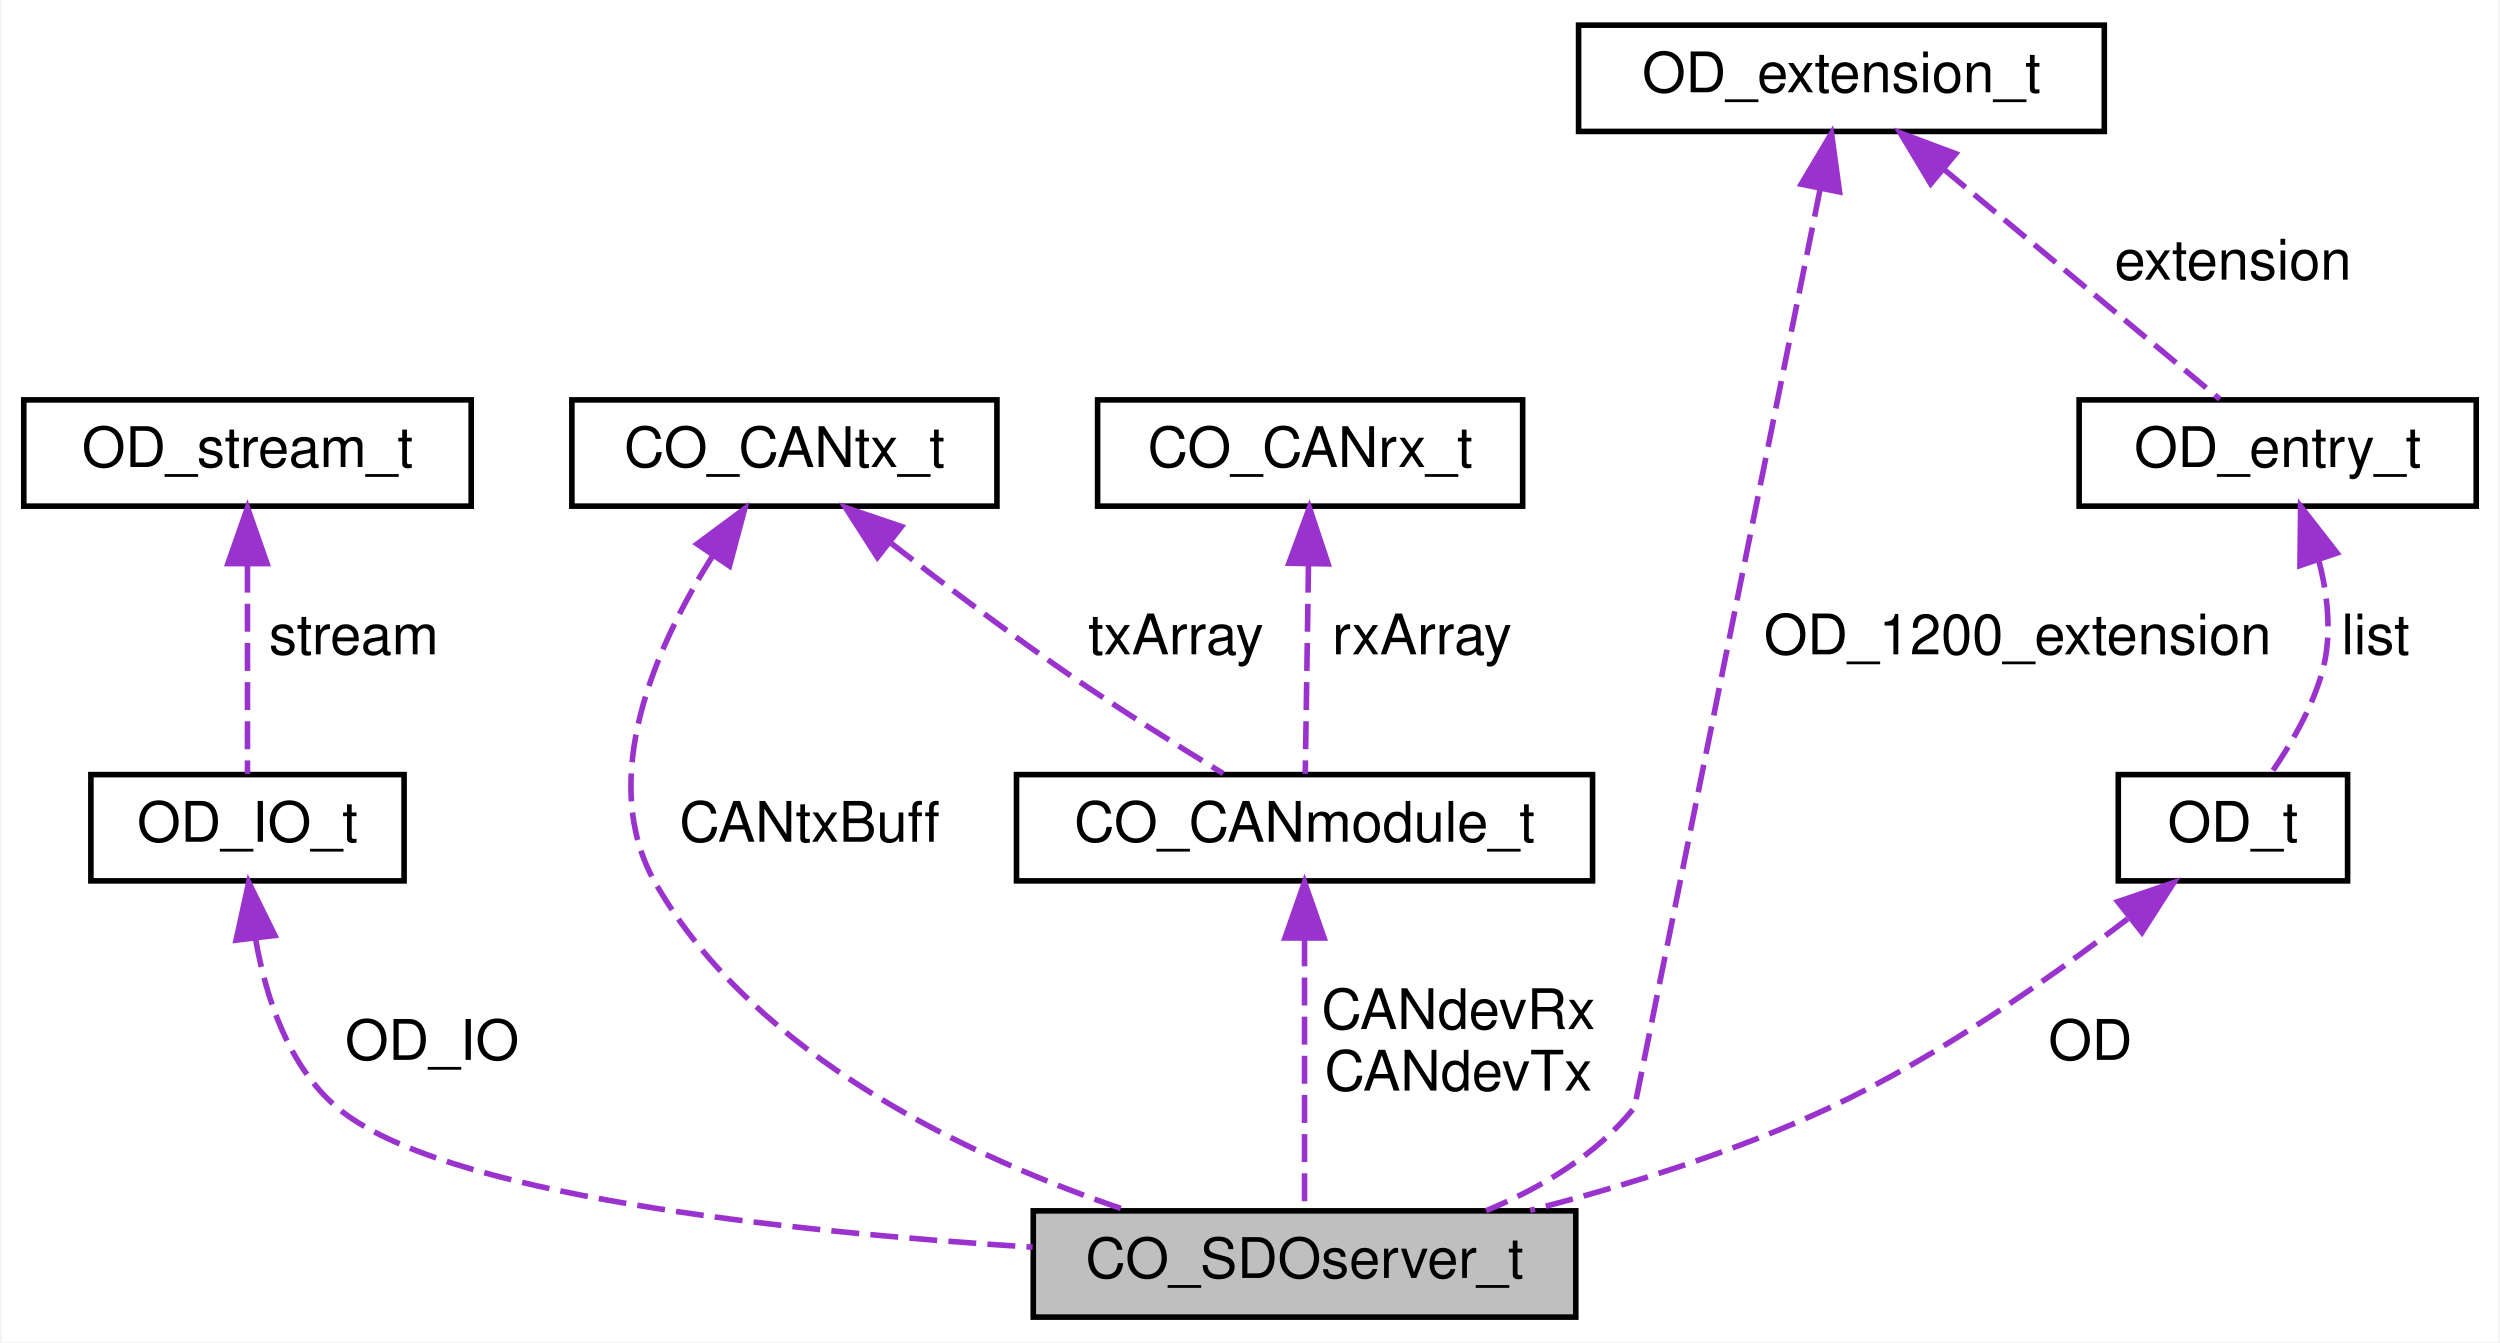
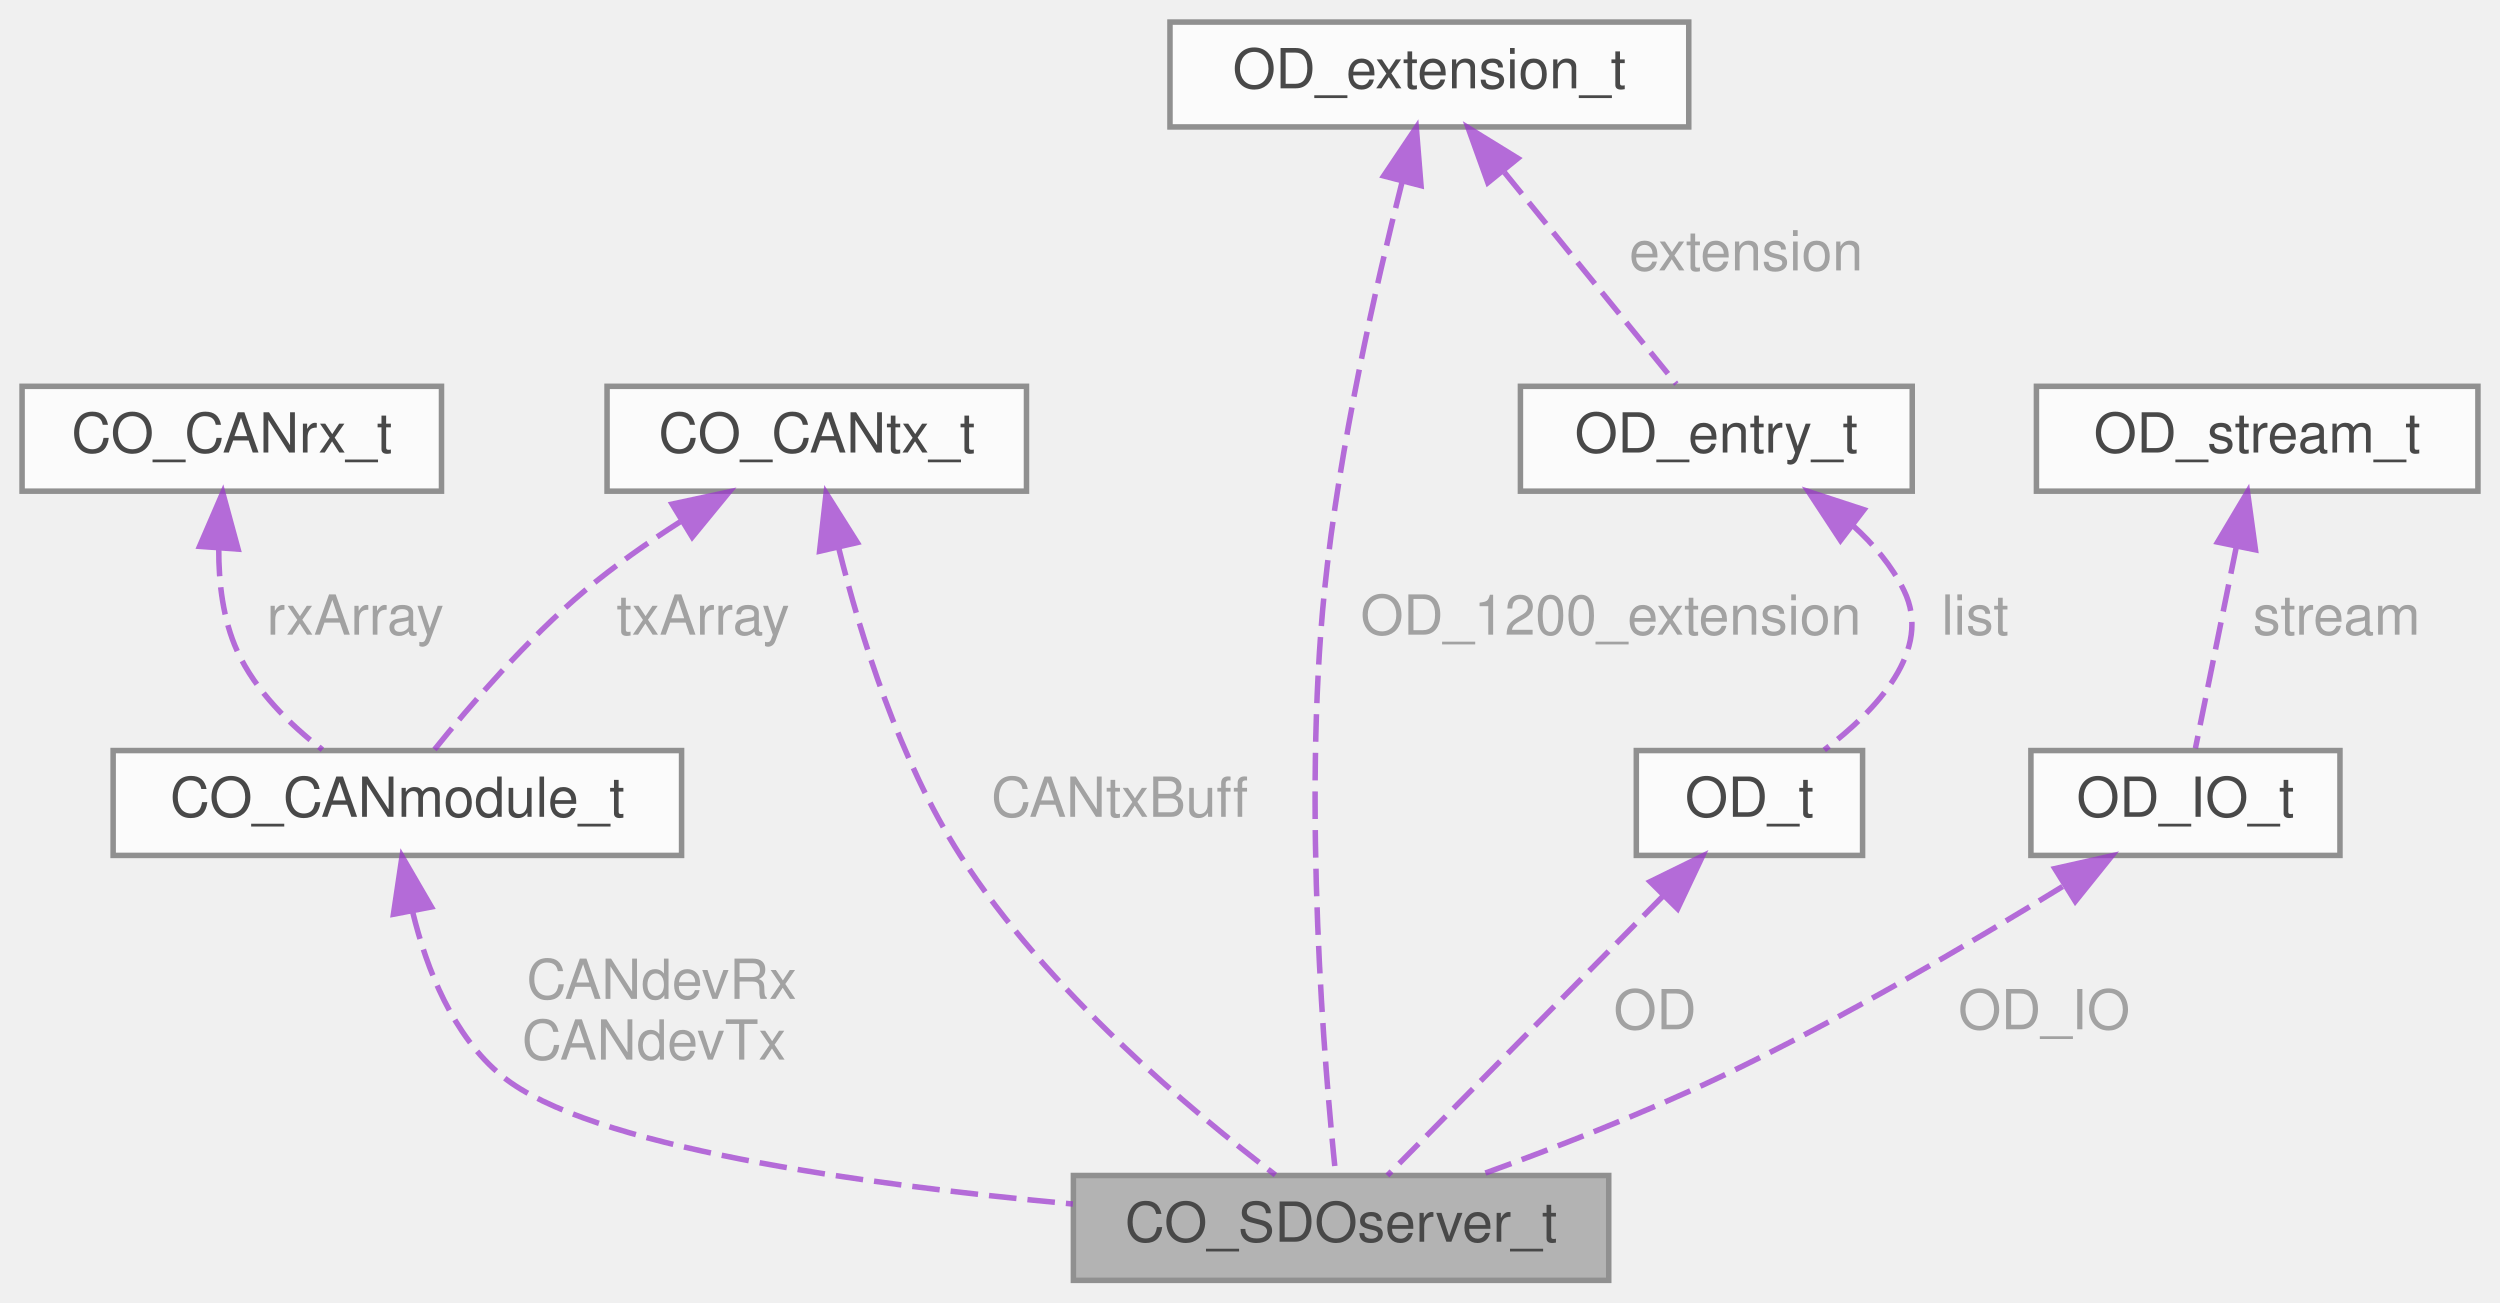
- <svg xmlns="http://www.w3.org/2000/svg" xmlns:xlink="http://www.w3.org/1999/xlink" width="447pt" height="240pt" viewBox="0.00 0.00 446.50 240.00">
-   <g id="graph0" class="graph" transform="scale(1 1) rotate(0) translate(4 236)">
-     <polygon fill="white" stroke="transparent" points="-4,4 -4,-236 442.5,-236 442.5,4 -4,4" />
-     <g id="node1" class="node">
-       <g id="a_node1">
-         <a xlink:title="SDO server object.">
-           <polygon fill="#bfbfbf" stroke="black" points="180.5,-0.5 180.5,-19.5 277.5,-19.5 277.5,-0.5 180.5,-0.5" />
-           <text text-anchor="middle" x="229" y="-7.5" font-family="Helvetica,sans-Serif" font-size="10.00">CO_SDOserver_t</text>
-         </a>
+ <svg xmlns="http://www.w3.org/2000/svg" xmlns:xlink="http://www.w3.org/1999/xlink" width="453pt" height="236pt" viewBox="0.00 0.00 453.00 236.00">
+   <svg id="main" version="1.1" xml:space="preserve">
+     <style type="text/css">
+ .node, .edge {opacity: 0.7;}
+ .node.selected, .edge.selected {opacity: 1;}
+ .edge:hover path { stroke: red; }
+ .edge:hover polygon { stroke: red; fill: red; }
+ </style>
+     <svg id="graph" class="graph">
+       <g id="graph0" class="graph" transform="scale(1 1) rotate(0) translate(4 232)">
+         <g id="Node000001" class="node">
+           <g id="a_Node000001">
+             <a xlink:title="SDO server object.">
+               <polygon fill="#999999" stroke="#666666" points="287.5,-19 190.5,-19 190.5,0 287.5,0 287.5,-19" />
+               <text text-anchor="middle" x="239" y="-7" font-family="Helvetica,sans-Serif" font-size="10.00">CO_SDOserver_t</text>
+             </a>
+           </g>
+         </g>
+         <g id="Node000002" class="node">
+           <g id="a_Node000002">
+             <a xlink:href="structCO__CANmodule__t.html" target="_top" xlink:title="Complete CAN module object.">
+               <polygon fill="white" stroke="#666666" points="119.5,-96 16.5,-96 16.5,-77 119.5,-77 119.5,-96" />
+               <text text-anchor="middle" x="68" y="-84" font-family="Helvetica,sans-Serif" font-size="10.00">CO_CANmodule_t</text>
+             </a>
+           </g>
+         </g>
+         <g id="edge1_Node000001_Node000002" class="edge">
+           <g id="a_edge1_Node000001_Node000002">
+             <a xlink:title=" ">
+               <path fill="none" stroke="#9a32cd" stroke-dasharray="5,2" d="M70.79,-66.69C73.3,-56.41 78.05,-44.31 87,-37 102.56,-24.29 152.07,-17.38 190.4,-13.83" />
+               <polygon fill="#9a32cd" stroke="#9a32cd" points="67.29,-66.34 68.85,-76.82 74.17,-67.66 67.29,-66.34" />
+             </a>
+           </g>
+           <text text-anchor="middle" x="114.5" y="-51" font-family="Helvetica,sans-Serif" font-size="10.00" fill="grey"> CANdevRx</text>
+           <text text-anchor="middle" x="114.5" y="-40" font-family="Helvetica,sans-Serif" font-size="10.00" fill="grey">CANdevTx</text>
+         </g>
+         <g id="Node000003" class="node">
+           <g id="a_Node000003">
+             <a xlink:href="structCO__CANrx__t.html" target="_top" xlink:title="Configuration object for CAN received message for specific CANopenNode Object.">
+               <polygon fill="white" stroke="#666666" points="76,-162 0,-162 0,-143 76,-143 76,-162" />
+               <text text-anchor="middle" x="38" y="-150" font-family="Helvetica,sans-Serif" font-size="10.00">CO_CANrx_t</text>
+             </a>
+           </g>
+         </g>
+         <g id="edge2_Node000002_Node000003" class="edge">
+           <g id="a_edge2_Node000002_Node000003">
+             <a xlink:title=" ">
+               <path fill="none" stroke="#9a32cd" stroke-dasharray="5,2" d="M35.64,-132.58C35.61,-126.42 36.4,-119.7 39,-114 42.29,-106.8 48.55,-100.69 54.42,-96.15" />
+               <polygon fill="#9a32cd" stroke="#9a32cd" points="32.16,-133 36.36,-142.73 39.14,-132.5 32.16,-133" />
+             </a>
+           </g>
+           <text text-anchor="middle" x="59" y="-117" font-family="Helvetica,sans-Serif" font-size="10.00" fill="grey"> rxArray</text>
+         </g>
+         <g id="Node000004" class="node">
+           <g id="a_Node000004">
+             <a xlink:href="structCO__CANtx__t.html" target="_top" xlink:title="Configuration object for CAN transmit message for specific CANopenNode Object.">
+               <polygon fill="white" stroke="#666666" points="182,-162 106,-162 106,-143 182,-143 182,-162" />
+               <text text-anchor="middle" x="144" y="-150" font-family="Helvetica,sans-Serif" font-size="10.00">CO_CANtx_t</text>
+             </a>
+           </g>
+         </g>
+         <g id="edge4_Node000001_Node000004" class="edge">
+           <g id="a_edge4_Node000001_Node000004">
+             <a xlink:title=" ">
+               <path fill="none" stroke="#9a32cd" stroke-dasharray="5,2" d="M148.01,-132.55C151.92,-116.81 158.94,-94.26 170,-77 185.62,-52.63 211.88,-30.66 227.1,-19.1" />
+               <polygon fill="#9a32cd" stroke="#9a32cd" points="144.51,-132.12 145.69,-142.65 151.34,-133.69 144.51,-132.12" />
+             </a>
+           </g>
+           <text text-anchor="middle" x="197.5" y="-84" font-family="Helvetica,sans-Serif" font-size="10.00" fill="grey"> CANtxBuff</text>
+         </g>
+         <g id="edge3_Node000002_Node000004" class="edge">
+           <g id="a_edge3_Node000002_Node000004">
+             <a xlink:title=" ">
+               <path fill="none" stroke="#9a32cd" stroke-dasharray="5,2" d="M119.24,-137.45C113.37,-133.69 107.29,-129.44 102,-125 91.5,-116.18 81.17,-104.19 74.71,-96.16" />
+               <polygon fill="#9a32cd" stroke="#9a32cd" points="117.79,-140.66 128.15,-142.88 121.43,-134.68 117.79,-140.66" />
+             </a>
+           </g>
+           <text text-anchor="middle" x="122" y="-117" font-family="Helvetica,sans-Serif" font-size="10.00" fill="grey"> txArray</text>
+         </g>
+         <g id="Node000005" class="node">
+           <g id="a_Node000005">
+             <a xlink:href="structOD__t.html" target="_top" xlink:title="Object Dictionary.">
+               <polygon fill="white" stroke="#666666" points="333.5,-96 292.5,-96 292.5,-77 333.5,-77 333.5,-96" />
+               <text text-anchor="middle" x="313" y="-84" font-family="Helvetica,sans-Serif" font-size="10.00">OD_t</text>
+             </a>
+           </g>
+         </g>
+         <g id="edge5_Node000001_Node000005" class="edge">
+           <g id="a_edge5_Node000001_Node000005">
+             <a xlink:title=" ">
+               <path fill="none" stroke="#9a32cd" stroke-dasharray="5,2" d="M297.3,-69.59C282.05,-54.13 259.49,-31.27 247.39,-19" />
+               <polygon fill="#9a32cd" stroke="#9a32cd" points="295,-72.24 304.51,-76.9 299.98,-67.32 295,-72.24" />
+             </a>
+           </g>
+           <text text-anchor="middle" x="294.5" y="-45.5" font-family="Helvetica,sans-Serif" font-size="10.00" fill="grey"> OD</text>
+         </g>
+         <g id="Node000006" class="node">
+           <g id="a_Node000006">
+             <a xlink:href="structOD__entry__t.html" target="_top" xlink:title="Object Dictionary entry for one OD object.">
+               <polygon fill="white" stroke="#666666" points="342.5,-162 271.5,-162 271.5,-143 342.5,-143 342.5,-162" />
+               <text text-anchor="middle" x="307" y="-150" font-family="Helvetica,sans-Serif" font-size="10.00">OD_entry_t</text>
+             </a>
+           </g>
+         </g>
+         <g id="edge6_Node000005_Node000006" class="edge">
+           <g id="a_edge6_Node000005_Node000006">
+             <a xlink:title=" ">
+               <path fill="none" stroke="#9a32cd" stroke-dasharray="5,2" d="M331.72,-136.79C335.47,-133.41 338.82,-129.47 341,-125 346.28,-114.2 336.09,-103.35 326.56,-96.12" />
+               <polygon fill="#9a32cd" stroke="#9a32cd" points="329.5,-134.08 323.68,-142.93 333.75,-139.64 329.5,-134.08" />
+             </a>
+           </g>
+           <text text-anchor="middle" x="352.5" y="-117" font-family="Helvetica,sans-Serif" font-size="10.00" fill="grey"> list</text>
+         </g>
+         <g id="Node000007" class="node">
+           <g id="a_Node000007">
+             <a xlink:href="structOD__extension__t.html" target="_top" xlink:title="Extension of OD object, which can optionally be specified by application in initialization phase with...">
+               <polygon fill="white" stroke="#666666" points="302,-228 208,-228 208,-209 302,-209 302,-228" />
+               <text text-anchor="middle" x="255" y="-216" font-family="Helvetica,sans-Serif" font-size="10.00">OD_extension_t</text>
+             </a>
+           </g>
+         </g>
+         <g id="edge10_Node000001_Node000007" class="edge">
+           <g id="a_edge10_Node000001_Node000007">
+             <a xlink:title=" ">
+               <path fill="none" stroke="#9a32cd" stroke-dasharray="5,2" d="M250.09,-199.15C245.39,-180.61 238.65,-151.06 236,-125 232,-85.63 236.03,-38.28 238.02,-19.15" />
+               <polygon fill="#9a32cd" stroke="#9a32cd" points="246.72,-200.12 252.63,-208.92 253.49,-198.36 246.72,-200.12" />
+             </a>
+           </g>
+           <text text-anchor="middle" x="286.5" y="-117" font-family="Helvetica,sans-Serif" font-size="10.00" fill="grey"> OD_1200_extension</text>
+         </g>
+         <g id="edge7_Node000006_Node000007" class="edge">
+           <g id="a_edge7_Node000006_Node000007">
+             <a xlink:title=" ">
+               <path fill="none" stroke="#9a32cd" stroke-dasharray="5,2" d="M268.6,-200.77C278.57,-188.49 291.73,-172.3 299.76,-162.41" />
+               <polygon fill="#9a32cd" stroke="#9a32cd" points="265.6,-198.9 262.01,-208.87 271.04,-203.31 265.6,-198.9" />
+             </a>
+           </g>
+           <text text-anchor="middle" x="311" y="-183" font-family="Helvetica,sans-Serif" font-size="10.00" fill="grey"> extension</text>
+         </g>
+         <g id="Node000008" class="node">
+           <g id="a_Node000008">
+             <a xlink:href="structOD__IO__t.html" target="_top" xlink:title="Structure for input / output on the OD variable.">
+               <polygon fill="white" stroke="#666666" points="420,-96 364,-96 364,-77 420,-77 420,-96" />
+               <text text-anchor="middle" x="392" y="-84" font-family="Helvetica,sans-Serif" font-size="10.00">OD_IO_t</text>
+             </a>
+           </g>
+         </g>
+         <g id="edge8_Node000001_Node000008" class="edge">
+           <g id="a_edge8_Node000001_Node000008">
+             <a xlink:title=" ">
+               <path fill="none" stroke="#9a32cd" stroke-dasharray="5,2" d="M369.74,-71.36C353.1,-61.11 329.6,-47.3 308,-37 293.75,-30.2 277.27,-23.82 263.99,-19.02" />
+               <polygon fill="#9a32cd" stroke="#9a32cd" points="368.34,-74.61 378.68,-76.93 372.04,-68.67 368.34,-74.61" />
+             </a>
+           </g>
+           <text text-anchor="middle" x="365" y="-45.5" font-family="Helvetica,sans-Serif" font-size="10.00" fill="grey"> OD_IO</text>
+         </g>
+         <g id="Node000009" class="node">
+           <g id="a_Node000009">
+             <a xlink:href="structOD__stream__t.html" target="_top" xlink:title="IO stream structure, used for read/write access to OD variable, part of OD_IO_t.">
+               <polygon fill="white" stroke="#666666" points="445,-162 365,-162 365,-143 445,-143 445,-162" />
+               <text text-anchor="middle" x="405" y="-150" font-family="Helvetica,sans-Serif" font-size="10.00">OD_stream_t</text>
+             </a>
+           </g>
+         </g>
+         <g id="edge9_Node000008_Node000009" class="edge">
+           <g id="a_edge9_Node000008_Node000009">
+             <a xlink:title=" ">
+               <path fill="none" stroke="#9a32cd" stroke-dasharray="5,2" d="M401.23,-132.95C398.79,-120.93 395.72,-105.82 393.81,-96.41" />
+               <polygon fill="#9a32cd" stroke="#9a32cd" points="397.83,-133.77 403.25,-142.87 404.69,-132.37 397.83,-133.77" />
+             </a>
+           </g>
+           <text text-anchor="middle" x="418" y="-117" font-family="Helvetica,sans-Serif" font-size="10.00" fill="grey"> stream</text>
+         </g>
      </g>
-     </g>
-     <g id="node2" class="node">
-       <g id="a_node2">
-         <a xlink:href="structOD__IO__t.html" target="_top" xlink:title="Structure for input / output on the OD variable.">
-           <polygon fill="white" stroke="black" points="12,-78.5 12,-97.5 68,-97.5 68,-78.5 12,-78.5" />
-           <text text-anchor="middle" x="40" y="-85.5" font-family="Helvetica,sans-Serif" font-size="10.00">OD_IO_t</text>
-         </a>
-       </g>
-     </g>
-     <g id="edge1" class="edge">
-       <path fill="none" stroke="#9a32cd" stroke-dasharray="5,2" d="M41.47,-68.01C43.29,-57.63 47.29,-45.41 56,-38 74.29,-22.44 135.9,-15.8 180.39,-13" />
-       <polygon fill="#9a32cd" stroke="#9a32cd" points="37.96,-67.9 40.22,-78.24 44.9,-68.74 37.96,-67.9" />
-       <text text-anchor="middle" x="73" y="-46.5" font-family="Helvetica,sans-Serif" font-size="10.00"> OD_IO</text>
-     </g>
-     <g id="node3" class="node">
-       <g id="a_node3">
-         <a xlink:href="structOD__stream__t.html" target="_top" xlink:title="IO stream structure, used for read/write access to OD variable, part of OD_IO_t.">
-           <polygon fill="white" stroke="black" points="0,-145.5 0,-164.5 80,-164.5 80,-145.5 0,-145.5" />
-           <text text-anchor="middle" x="40" y="-152.5" font-family="Helvetica,sans-Serif" font-size="10.00">OD_stream_t</text>
-         </a>
-       </g>
-     </g>
-     <g id="edge2" class="edge">
-       <path fill="none" stroke="#9a32cd" stroke-dasharray="5,2" d="M40,-135.04C40,-122.67 40,-107.12 40,-97.63" />
-       <polygon fill="#9a32cd" stroke="#9a32cd" points="36.5,-135.23 40,-145.23 43.5,-135.23 36.5,-135.23" />
-       <text text-anchor="middle" x="59" y="-119" font-family="Helvetica,sans-Serif" font-size="10.00"> stream</text>
-     </g>
-     <g id="node4" class="node">
-       <g id="a_node4">
-         <a xlink:href="structCO__CANtx__t.html" target="_top" xlink:title="Configuration object for CAN transmit message for specific CANopenNode Object.">
-           <polygon fill="white" stroke="black" points="98,-145.5 98,-164.5 174,-164.5 174,-145.5 98,-145.5" />
-           <text text-anchor="middle" x="136" y="-152.5" font-family="Helvetica,sans-Serif" font-size="10.00">CO_CANtx_t</text>
-         </a>
-       </g>
-     </g>
-     <g id="edge3" class="edge">
-       <path fill="none" stroke="#9a32cd" stroke-dasharray="5,2" d="M123.19,-136.64C113.07,-120.61 102.28,-96.56 113,-78 130.96,-46.88 169.49,-28.92 197.23,-19.57" />
-       <polygon fill="#9a32cd" stroke="#9a32cd" points="120.39,-138.74 128.91,-145.04 126.18,-134.8 120.39,-138.74" />
-       <text text-anchor="middle" x="140.5" y="-85.5" font-family="Helvetica,sans-Serif" font-size="10.00"> CANtxBuff</text>
-     </g>
-     <g id="node5" class="node">
-       <g id="a_node5">
-         <a xlink:href="structCO__CANmodule__t.html" target="_top" xlink:title="Complete CAN module object.">
-           <polygon fill="white" stroke="black" points="177.5,-78.5 177.5,-97.5 280.5,-97.5 280.5,-78.5 177.5,-78.5" />
-           <text text-anchor="middle" x="229" y="-85.5" font-family="Helvetica,sans-Serif" font-size="10.00">CO_CANmodule_t</text>
-         </a>
-       </g>
-     </g>
-     <g id="edge5" class="edge">
-       <path fill="none" stroke="#9a32cd" stroke-dasharray="5,2" d="M155.01,-138.92C164.22,-131.78 175.54,-123.24 186,-116 195.28,-109.58 206.03,-102.83 214.46,-97.69" />
-       <polygon fill="#9a32cd" stroke="#9a32cd" points="152.63,-136.34 146.91,-145.26 156.94,-141.85 152.63,-136.34" />
-       <text text-anchor="middle" x="206" y="-119" font-family="Helvetica,sans-Serif" font-size="10.00"> txArray</text>
-     </g>
-     <g id="edge4" class="edge">
-       <path fill="none" stroke="#9a32cd" stroke-dasharray="5,2" d="M229,-68.22C229,-52.7 229,-31.36 229,-19.62" />
-       <polygon fill="#9a32cd" stroke="#9a32cd" points="225.5,-68.28 229,-78.28 232.5,-68.28 225.5,-68.28" />
-       <text text-anchor="middle" x="256.5" y="-52" font-family="Helvetica,sans-Serif" font-size="10.00"> CANdevRx</text>
-       <text text-anchor="middle" x="256.5" y="-41" font-family="Helvetica,sans-Serif" font-size="10.00">CANdevTx</text>
-     </g>
-     <g id="node6" class="node">
-       <g id="a_node6">
-         <a xlink:href="structCO__CANrx__t.html" target="_top" xlink:title="Configuration object for CAN received message for specific CANopenNode Object.">
-           <polygon fill="white" stroke="black" points="192,-145.5 192,-164.5 268,-164.5 268,-145.5 192,-145.5" />
-           <text text-anchor="middle" x="230" y="-152.5" font-family="Helvetica,sans-Serif" font-size="10.00">CO_CANrx_t</text>
-         </a>
-       </g>
-     </g>
-     <g id="edge6" class="edge">
-       <path fill="none" stroke="#9a32cd" stroke-dasharray="5,2" d="M229.71,-135.04C229.52,-122.67 229.28,-107.12 229.13,-97.63" />
-       <polygon fill="#9a32cd" stroke="#9a32cd" points="226.21,-135.29 229.87,-145.23 233.21,-135.18 226.21,-135.29" />
-       <text text-anchor="middle" x="250" y="-119" font-family="Helvetica,sans-Serif" font-size="10.00"> rxArray</text>
-     </g>
-     <g id="node7" class="node">
-       <g id="a_node7">
-         <a xlink:href="structOD__t.html" target="_top" xlink:title="Object Dictionary.">
-           <polygon fill="white" stroke="black" points="374.5,-78.5 374.5,-97.5 415.5,-97.5 415.5,-78.5 374.5,-78.5" />
-           <text text-anchor="middle" x="395" y="-85.5" font-family="Helvetica,sans-Serif" font-size="10.00">OD_t</text>
-         </a>
-       </g>
-     </g>
-     <g id="edge7" class="edge">
-       <path fill="none" stroke="#9a32cd" stroke-dasharray="5,2" d="M376.18,-71.72C362.21,-61.02 342.31,-47.06 323,-38 306.09,-30.07 286.36,-23.97 269.35,-19.59" />
-       <polygon fill="#9a32cd" stroke="#9a32cd" points="374.41,-74.78 384.44,-78.2 378.73,-69.28 374.41,-74.78" />
-       <text text-anchor="middle" x="369.5" y="-46.5" font-family="Helvetica,sans-Serif" font-size="10.00"> OD</text>
-     </g>
-     <g id="node8" class="node">
-       <g id="a_node8">
-         <a xlink:href="structOD__entry__t.html" target="_top" xlink:title="Object Dictionary entry for one OD object.">
-           <polygon fill="white" stroke="black" points="367.5,-145.5 367.5,-164.5 438.5,-164.5 438.5,-145.5 367.5,-145.5" />
-           <text text-anchor="middle" x="403" y="-152.5" font-family="Helvetica,sans-Serif" font-size="10.00">OD_entry_t</text>
-         </a>
-       </g>
-     </g>
-     <g id="edge8" class="edge">
-       <path fill="none" stroke="#9a32cd" stroke-dasharray="5,2" d="M410.34,-135.85C411.97,-129.53 412.76,-122.41 411,-116 409.21,-109.48 405.4,-102.95 401.95,-97.94" />
-       <polygon fill="#9a32cd" stroke="#9a32cd" points="406.98,-134.88 407.1,-145.48 413.61,-137.12 406.98,-134.88" />
-       <text text-anchor="middle" x="420.5" y="-119" font-family="Helvetica,sans-Serif" font-size="10.00"> list</text>
-     </g>
-     <g id="node9" class="node">
-       <g id="a_node9">
-         <a xlink:href="structOD__extension__t.html" target="_top" xlink:title="Extension of OD object, which can optionally be specified by application in initialization phase with...">
-           <polygon fill="white" stroke="black" points="278,-212.5 278,-231.5 372,-231.5 372,-212.5 278,-212.5" />
-           <text text-anchor="middle" x="325" y="-219.5" font-family="Helvetica,sans-Serif" font-size="10.00">OD_extension_t</text>
-         </a>
-       </g>
-     </g>
-     <g id="edge10" class="edge">
-       <path fill="none" stroke="#9a32cd" stroke-dasharray="5,2" d="M321.19,-202.17C311.75,-155.45 288,-38 288,-38 281.28,-29.53 271.3,-23.61 261.46,-19.53" />
-       <polygon fill="#9a32cd" stroke="#9a32cd" points="317.8,-203.07 323.22,-212.17 324.66,-201.68 317.8,-203.07" />
-       <text text-anchor="middle" x="356.5" y="-119" font-family="Helvetica,sans-Serif" font-size="10.00"> OD_1200_extension</text>
-     </g>
-     <g id="edge9" class="edge">
-       <path fill="none" stroke="#9a32cd" stroke-dasharray="5,2" d="M343.34,-205.71C358.71,-192.91 380.09,-175.09 392.65,-164.63" />
-       <polygon fill="#9a32cd" stroke="#9a32cd" points="340.96,-203.14 335.52,-212.23 345.44,-208.52 340.96,-203.14" />
-       <text text-anchor="middle" x="395" y="-186" font-family="Helvetica,sans-Serif" font-size="10.00"> extension</text>
-     </g>
-   </g>
+     </svg>
+   </svg>
+   <style type="text/css">
+ 
+ [data-mouse-over-selected='false'] { opacity: 0.7; }
+ [data-mouse-over-selected='true']  { opacity: 1.0; }
+ 
+ </style>
</svg>
